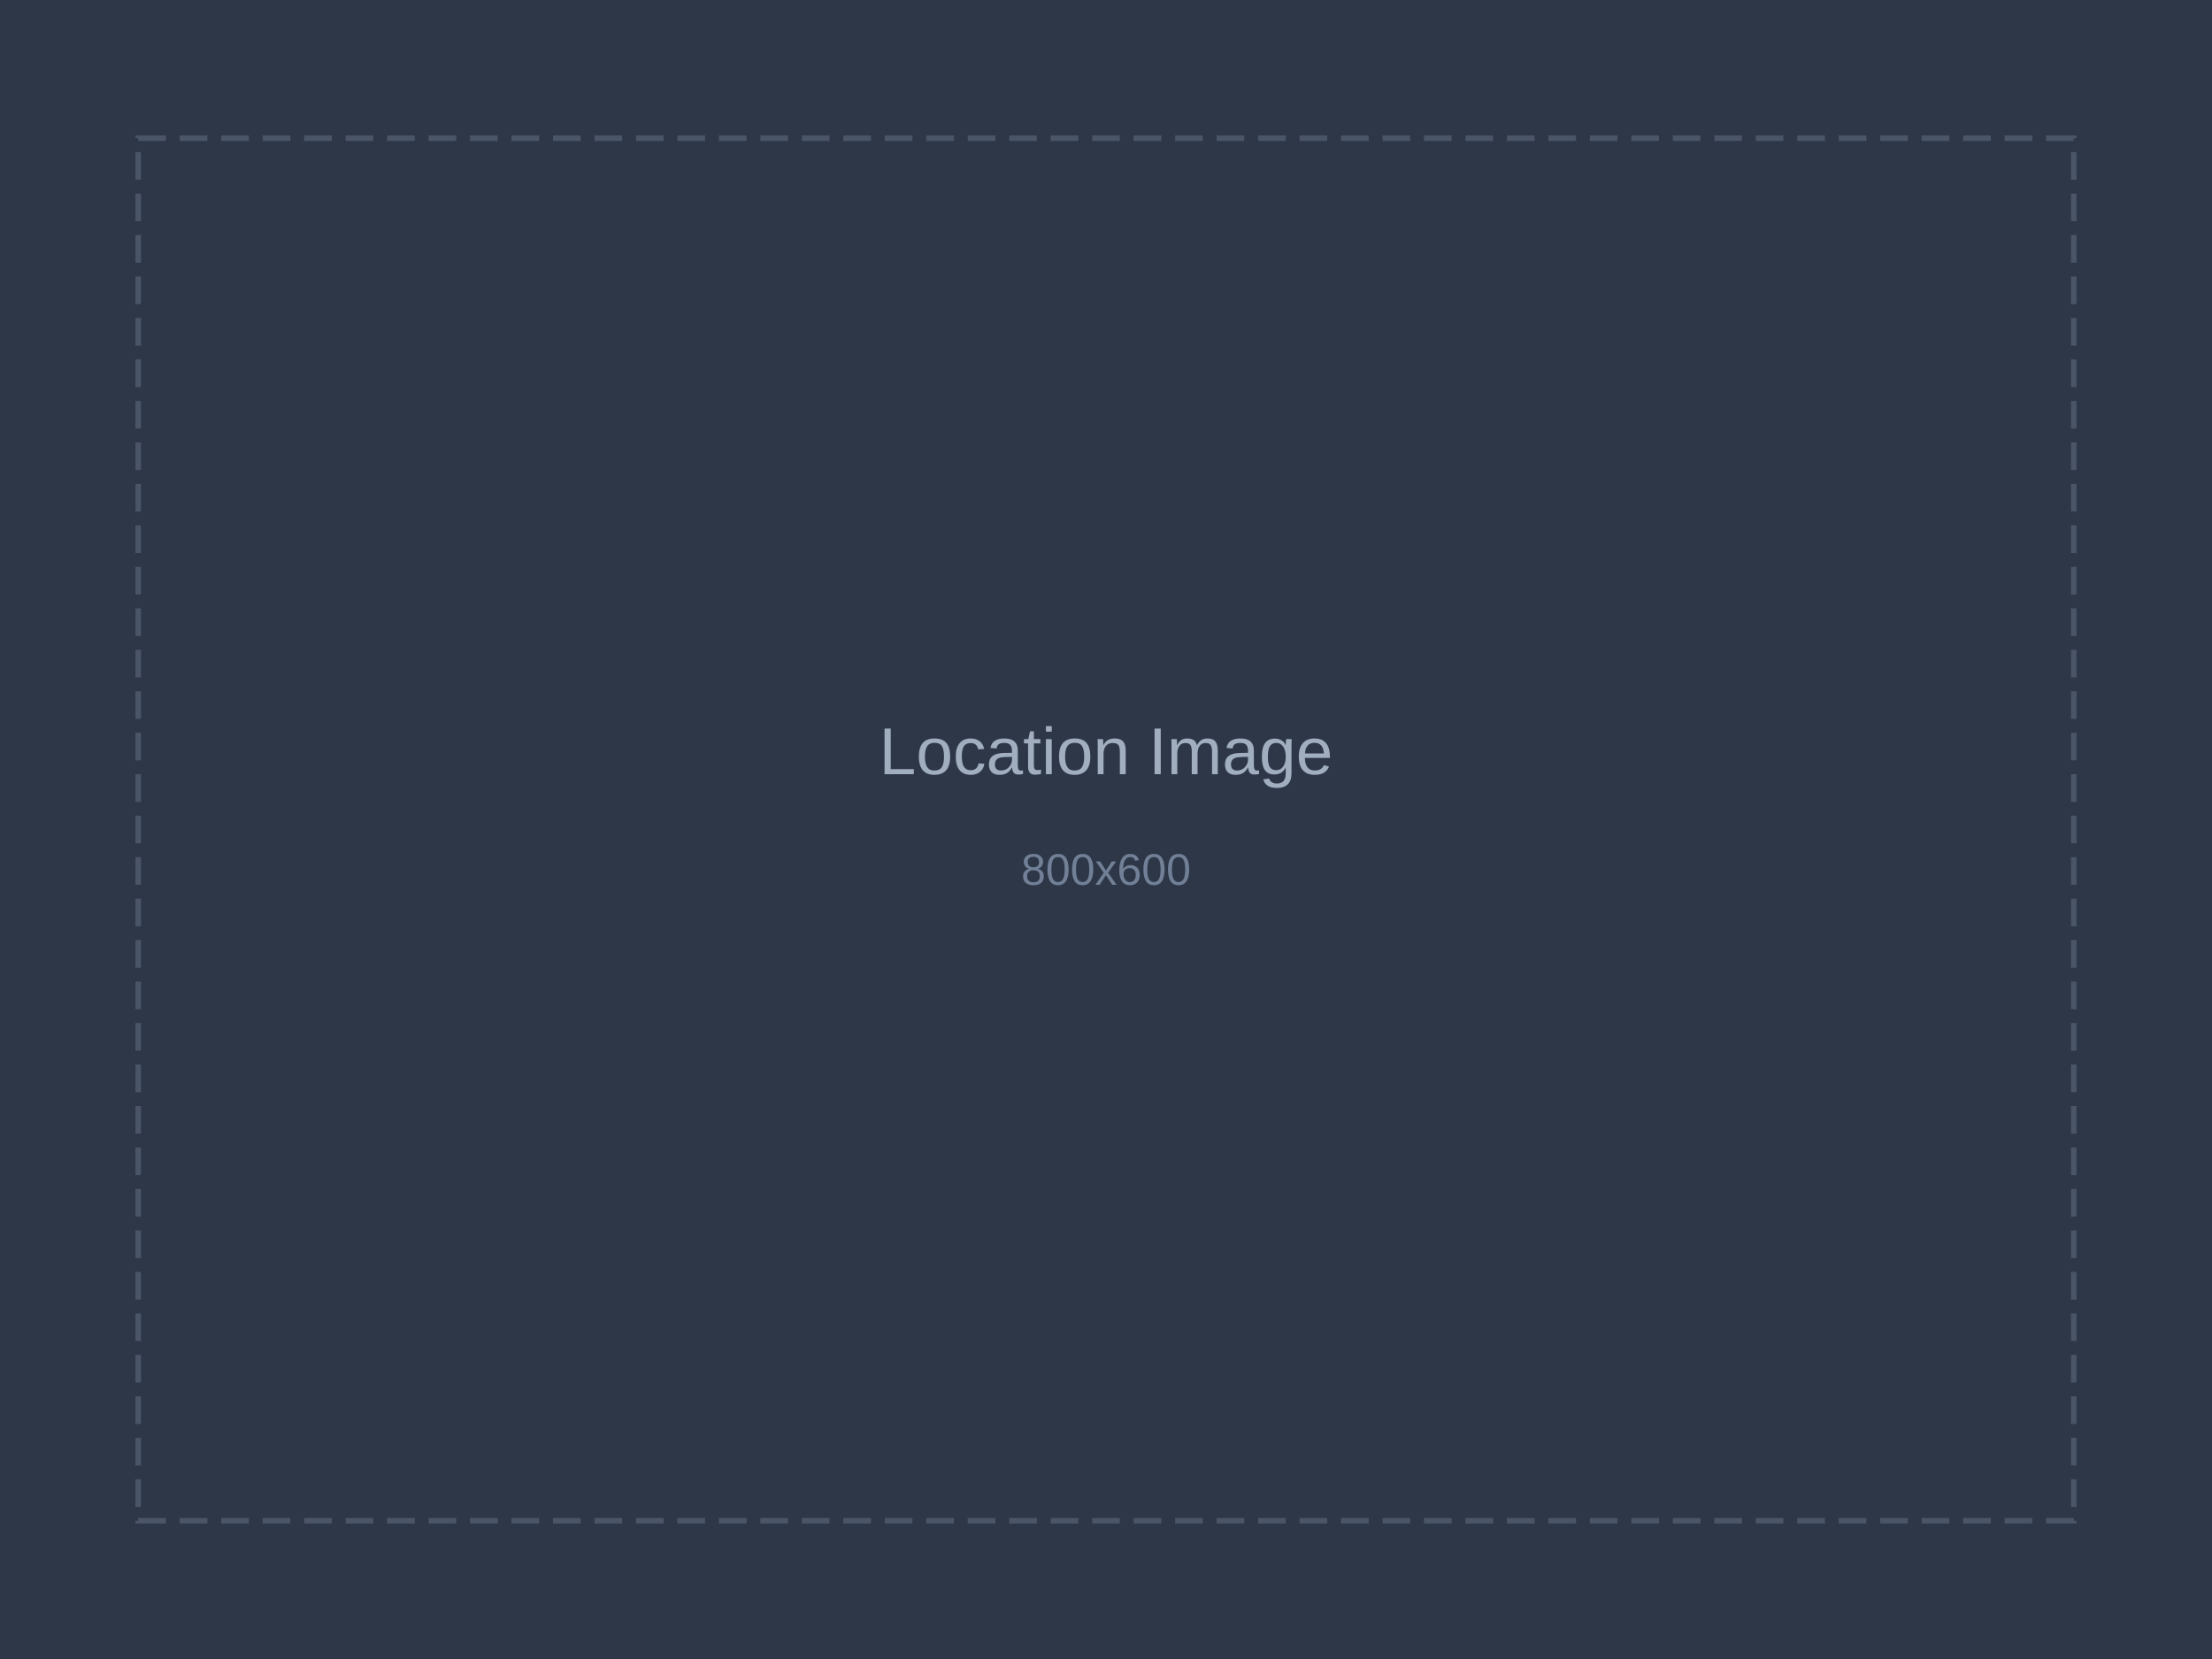
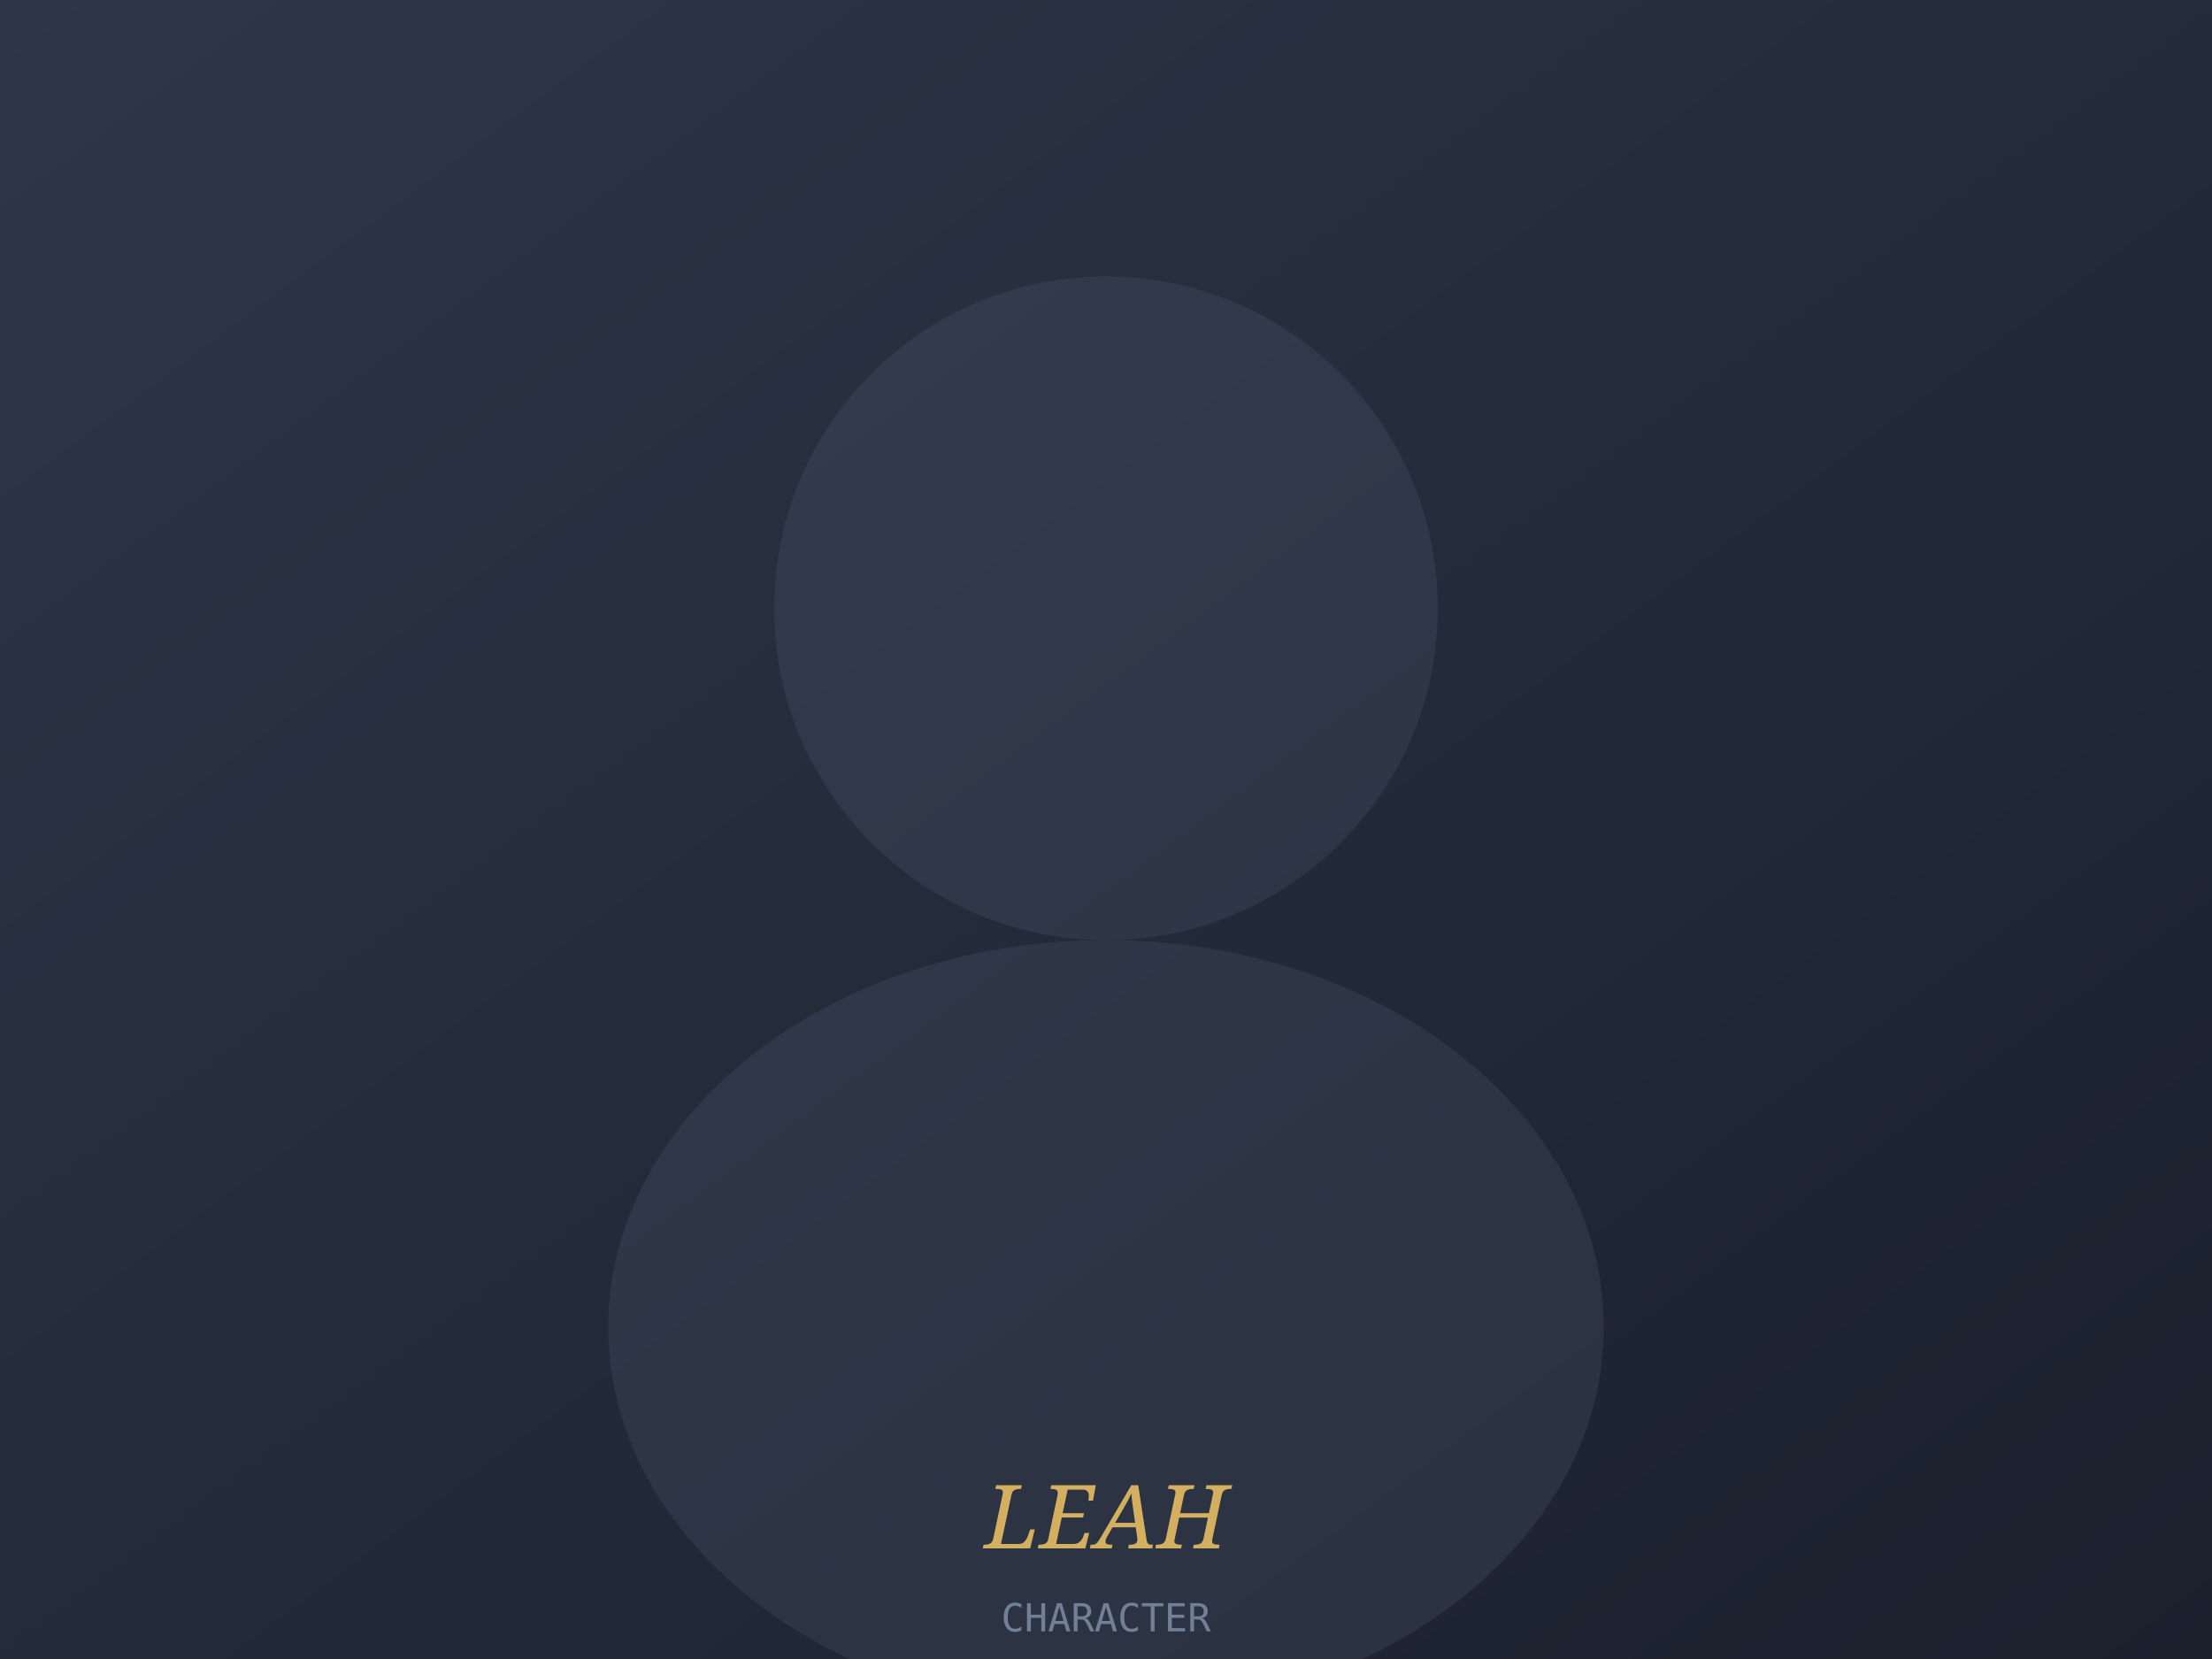
<svg xmlns="http://www.w3.org/2000/svg" width="800" height="600">
-   <rect width="800" height="600" fill="#2d3748" />
-   <text x="400" y="280" font-family="Arial" font-size="24" fill="#a0aec0" text-anchor="middle">Location Image</text>
-   <text x="400" y="320" font-family="Arial" font-size="16" fill="#718096" text-anchor="middle">800x600</text>
-   <rect x="50" y="50" width="700" height="500" fill="none" stroke="#4a5568" stroke-width="2" stroke-dasharray="10,5" />
+   <defs>
+     <linearGradient id="leahGrad" x1="0%" y1="0%" x2="100%" y2="100%">
+       <stop offset="0%" style="stop-color:#2d3748" />
+       <stop offset="100%" style="stop-color:#1a202c" />
+     </linearGradient>
+   </defs>
+   <rect width="800" height="600" fill="url(#leahGrad)" />
+   <circle cx="400" cy="220" r="120" fill="#4a5568" opacity="0.3" />
+   <ellipse cx="400" cy="480" rx="180" ry="140" fill="#4a5568" opacity="0.3" />
+   <text x="400" y="560" font-family="Georgia, serif" font-size="32" fill="#d4af60" text-anchor="middle" font-style="italic">LEAH</text>
+   <text x="400" y="590" font-family="monospace" font-size="14" fill="#718096" text-anchor="middle">CHARACTER</text>
</svg>
